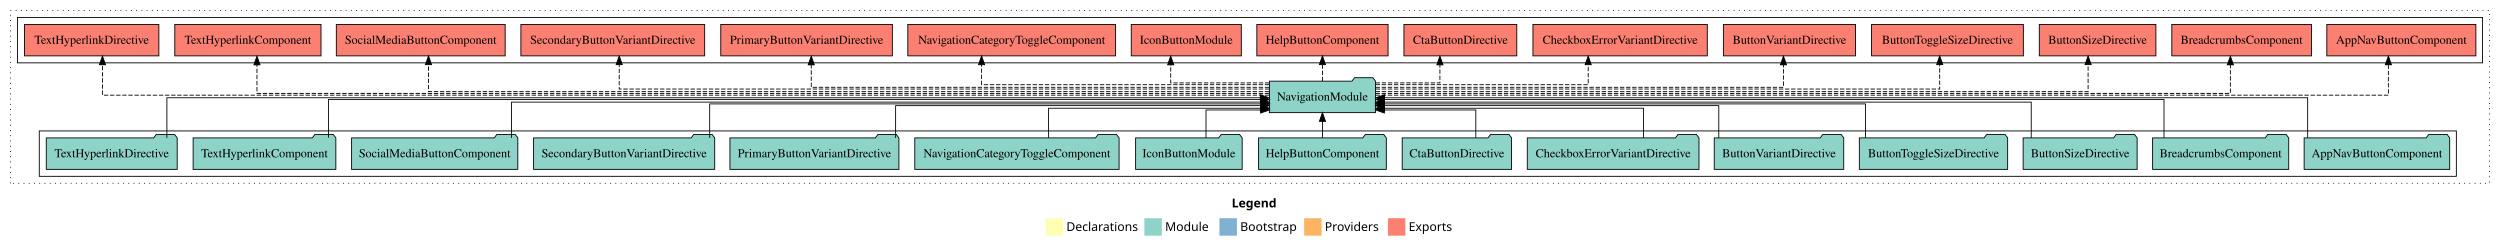
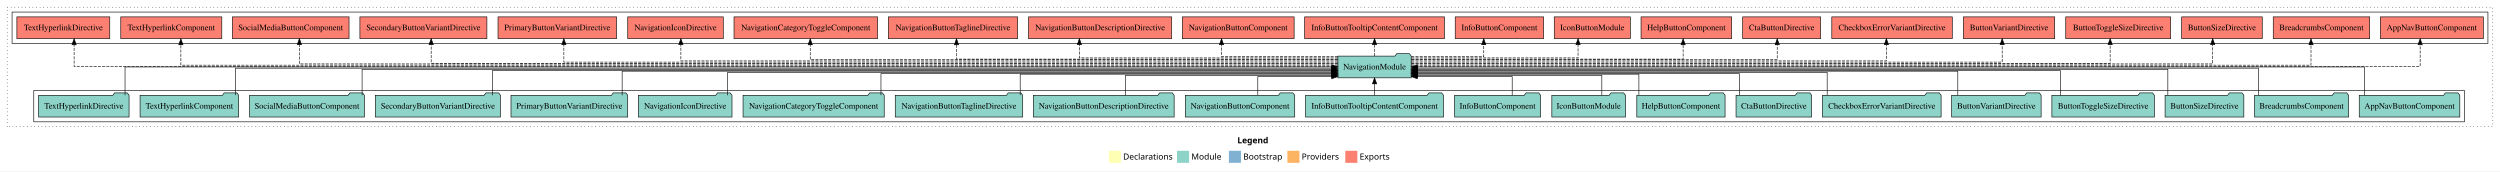
- <svg xmlns="http://www.w3.org/2000/svg" width="2864pt" height="284pt" viewBox="0.00 0.00 2864.00 284.00">
+ <svg xmlns="http://www.w3.org/2000/svg" width="4145pt" height="284pt" viewBox="0.00 0.00 4145.00 284.00">
  <g id="graph0" class="graph" transform="scale(1 1) rotate(0) translate(4 280)">
-     <polygon fill="white" stroke="transparent" points="-4,4 -4,-280 2860,-280 2860,4 -4,4" />
-     <text text-anchor="start" x="1407.01" y="-42.4" font-family="Times-12" font-weight="bold" font-size="14.00">Legend</text>
-     <polygon fill="#ffffb3" stroke="transparent" points="1194,-10 1194,-30 1214,-30 1214,-10 1194,-10" />
-     <text text-anchor="start" x="1217.63" y="-15.4" font-family="Times-12" font-size="14.00">  Declarations</text>
-     <polygon fill="#8dd3c7" stroke="transparent" points="1307,-10 1307,-30 1327,-30 1327,-10 1307,-10" />
-     <text text-anchor="start" x="1330.73" y="-15.4" font-family="Times-12" font-size="14.00">  Module</text>
-     <polygon fill="#80b1d3" stroke="transparent" points="1393,-10 1393,-30 1413,-30 1413,-10 1393,-10" />
-     <text text-anchor="start" x="1416.78" y="-15.4" font-family="Times-12" font-size="14.00">  Bootstrap</text>
-     <polygon fill="#fdb462" stroke="transparent" points="1490,-10 1490,-30 1510,-30 1510,-10 1490,-10" />
-     <text text-anchor="start" x="1513.67" y="-15.4" font-family="Times-12" font-size="14.00">  Providers</text>
-     <polygon fill="#fb8072" stroke="transparent" points="1586,-10 1586,-30 1606,-30 1606,-10 1586,-10" />
-     <text text-anchor="start" x="1609.73" y="-15.4" font-family="Times-12" font-size="14.00">  Exports</text>
+     <polygon fill="white" stroke="transparent" points="-4,4 -4,-280 4141,-280 4141,4 -4,4" />
+     <text text-anchor="start" x="2047.51" y="-42.4" font-family="Times-12" font-weight="bold" font-size="14.00">Legend</text>
+     <polygon fill="#ffffb3" stroke="transparent" points="1834.5,-10 1834.5,-30 1854.5,-30 1854.5,-10 1834.5,-10" />
+     <text text-anchor="start" x="1858.13" y="-15.4" font-family="Times-12" font-size="14.00">  Declarations</text>
+     <polygon fill="#8dd3c7" stroke="transparent" points="1947.5,-10 1947.5,-30 1967.5,-30 1967.5,-10 1947.5,-10" />
+     <text text-anchor="start" x="1971.23" y="-15.4" font-family="Times-12" font-size="14.00">  Module</text>
+     <polygon fill="#80b1d3" stroke="transparent" points="2033.5,-10 2033.5,-30 2053.5,-30 2053.5,-10 2033.5,-10" />
+     <text text-anchor="start" x="2057.28" y="-15.4" font-family="Times-12" font-size="14.00">  Bootstrap</text>
+     <polygon fill="#fdb462" stroke="transparent" points="2130.5,-10 2130.5,-30 2150.5,-30 2150.5,-10 2130.5,-10" />
+     <text text-anchor="start" x="2154.17" y="-15.4" font-family="Times-12" font-size="14.00">  Providers</text>
+     <polygon fill="#fb8072" stroke="transparent" points="2226.5,-10 2226.5,-30 2246.5,-30 2246.5,-10 2226.5,-10" />
+     <text text-anchor="start" x="2250.23" y="-15.4" font-family="Times-12" font-size="14.00">  Exports</text>
    <g id="clust1" class="cluster">
-       <polygon fill="none" stroke="black" stroke-dasharray="1,5" points="8,-70 8,-268 2848,-268 2848,-70 8,-70" />
+       <polygon fill="none" stroke="black" stroke-dasharray="1,5" points="8,-70 8,-268 4129,-268 4129,-70 8,-70" />
    </g>
    <g id="clust3" class="cluster">
-       <polygon fill="none" stroke="black" points="41,-78 41,-130 2810,-130 2810,-78 41,-78" />
+       <polygon fill="none" stroke="black" points="52,-78 52,-130 4082,-130 4082,-78 52,-78" />
    </g>
    <g id="clust4" class="cluster">
-       <polygon fill="none" stroke="black" points="16,-208 16,-260 2840,-260 2840,-208 16,-208" />
+       <polygon fill="none" stroke="black" points="16,-208 16,-260 4121,-260 4121,-208 16,-208" />
    </g>
    <g id="node1" class="node">
-       <polygon fill="#8dd3c7" stroke="black" points="2802.38,-122 2799.38,-126 2778.38,-126 2775.38,-122 2635.62,-122 2635.62,-86 2802.38,-86 2802.38,-122" />
-       <text text-anchor="middle" x="2719" y="-99.8" font-family="Times,serif" font-size="14.00">AppNavButtonComponent</text>
+       <polygon fill="#8dd3c7" stroke="black" points="4074.38,-122 4071.38,-126 4050.38,-126 4047.38,-122 3907.62,-122 3907.62,-86 4074.38,-86 4074.38,-122" />
+       <text text-anchor="middle" x="3991" y="-99.8" font-family="Times,serif" font-size="14.00">AppNavButtonComponent</text>
+     </g>
+     <g id="node22" class="node">
+       <polygon fill="#8dd3c7" stroke="black" points="2335.76,-187 2332.76,-191 2311.76,-191 2308.76,-187 2214.24,-187 2214.24,-151 2335.76,-151 2335.76,-187" />
+       <text text-anchor="middle" x="2275" y="-164.8" font-family="Times,serif" font-size="14.00">NavigationModule</text>
+     </g>
+     <g id="edge1" class="edge">
+       <path fill="none" stroke="black" d="M3916.15,-122.11C3916.15,-141.34 3916.15,-169 3916.15,-169 3916.15,-169 2345.85,-169 2345.85,-169" />
+       <polygon fill="black" stroke="black" points="2345.85,-165.5 2335.85,-169 2345.85,-172.5 2345.85,-165.5" />
+     </g>
+     <g id="node2" class="node">
+       <polygon fill="#8dd3c7" stroke="black" points="3889.97,-122 3886.97,-126 3865.97,-126 3862.97,-122 3734.03,-122 3734.03,-86 3889.97,-86 3889.97,-122" />
+       <text text-anchor="middle" x="3812" y="-99.8" font-family="Times,serif" font-size="14.00">BreadcrumbsComponent</text>
+     </g>
+     <g id="edge2" class="edge">
+       <path fill="none" stroke="black" d="M3740.46,-122.22C3740.46,-140.83 3740.46,-167 3740.46,-167 3740.46,-167 2346.1,-167 2346.1,-167" />
+       <polygon fill="black" stroke="black" points="2346.1,-163.5 2336.1,-167 2346.1,-170.5 2346.1,-163.5" />
+     </g>
+     <g id="node3" class="node">
+       <polygon fill="#8dd3c7" stroke="black" points="3716.3,-122 3713.3,-126 3692.3,-126 3689.3,-122 3585.7,-122 3585.7,-86 3716.3,-86 3716.3,-122" />
+       <text text-anchor="middle" x="3651" y="-99.8" font-family="Times,serif" font-size="14.00">ButtonSizeDirective</text>
+     </g>
+     <g id="edge3" class="edge">
+       <path fill="none" stroke="black" d="M3590.29,-122.3C3590.29,-140.27 3590.29,-165 3590.29,-165 3590.29,-165 2345.8,-165 2345.8,-165" />
+       <polygon fill="black" stroke="black" points="2345.8,-161.5 2335.8,-165 2345.8,-168.5 2345.8,-161.5" />
+     </g>
+     <g id="node4" class="node">
+       <polygon fill="#8dd3c7" stroke="black" points="3567.96,-122 3564.96,-126 3543.96,-126 3540.96,-122 3398.04,-122 3398.04,-86 3567.96,-86 3567.96,-122" />
+       <text text-anchor="middle" x="3483" y="-99.8" font-family="Times,serif" font-size="14.00">ButtonToggleSizeDirective</text>
+     </g>
+     <g id="edge4" class="edge">
+       <path fill="none" stroke="black" d="M3412.05,-122.02C3412.05,-139.37 3412.05,-163 3412.05,-163 3412.05,-163 2346.13,-163 2346.13,-163" />
+       <polygon fill="black" stroke="black" points="2346.13,-159.5 2336.13,-163 2346.13,-166.5 2346.13,-159.5" />
+     </g>
+     <g id="node5" class="node">
+       <polygon fill="#8dd3c7" stroke="black" points="3380.18,-122 3377.18,-126 3356.18,-126 3353.18,-122 3231.82,-122 3231.82,-86 3380.18,-86 3380.18,-122" />
+       <text text-anchor="middle" x="3306" y="-99.8" font-family="Times,serif" font-size="14.00">ButtonVariantDirective</text>
+     </g>
+     <g id="edge5" class="edge">
+       <path fill="none" stroke="black" d="M3242.05,-122.03C3242.05,-139.06 3242.05,-162 3242.05,-162 3242.05,-162 2345.86,-162 2345.86,-162" />
+       <polygon fill="black" stroke="black" points="2345.86,-158.5 2335.86,-162 2345.86,-165.5 2345.86,-158.5" />
+     </g>
+     <g id="node6" class="node">
+       <polygon fill="#8dd3c7" stroke="black" points="3214.36,-122 3211.36,-126 3190.36,-126 3187.36,-122 3017.64,-122 3017.64,-86 3214.36,-86 3214.36,-122" />
+       <text text-anchor="middle" x="3116" y="-99.8" font-family="Times,serif" font-size="14.00">CheckboxErrorVariantDirective</text>
+     </g>
+     <g id="edge6" class="edge">
+       <path fill="none" stroke="black" d="M3025.44,-122.03C3025.44,-138.4 3025.44,-160 3025.44,-160 3025.44,-160 2345.78,-160 2345.78,-160" />
+       <polygon fill="black" stroke="black" points="2345.78,-156.5 2335.78,-160 2345.78,-163.5 2345.78,-156.5" />
+     </g>
+     <g id="node7" class="node">
+       <polygon fill="#8dd3c7" stroke="black" points="2999.64,-122 2996.64,-126 2975.64,-126 2972.64,-122 2874.36,-122 2874.36,-86 2999.64,-86 2999.64,-122" />
+       <text text-anchor="middle" x="2937" y="-99.8" font-family="Times,serif" font-size="14.00">CtaButtonDirective</text>
+     </g>
+     <g id="edge7" class="edge">
+       <path fill="none" stroke="black" d="M2879.8,-122.28C2879.8,-137.95 2879.8,-158 2879.8,-158 2879.8,-158 2345.76,-158 2345.76,-158" />
+       <polygon fill="black" stroke="black" points="2345.76,-154.5 2335.76,-158 2345.76,-161.5 2345.76,-154.5" />
+     </g>
+     <g id="node8" class="node">
+       <polygon fill="#8dd3c7" stroke="black" points="2856.16,-122 2853.16,-126 2832.16,-126 2829.16,-122 2709.84,-122 2709.84,-86 2856.16,-86 2856.16,-122" />
+       <text text-anchor="middle" x="2783" y="-99.8" font-family="Times,serif" font-size="14.00">HelpButtonComponent</text>
+     </g>
+     <g id="edge8" class="edge">
+       <path fill="none" stroke="black" d="M2713.29,-122.24C2713.29,-137.57 2713.29,-157 2713.29,-157 2713.29,-157 2345.94,-157 2345.94,-157" />
+       <polygon fill="black" stroke="black" points="2345.94,-153.5 2335.94,-157 2345.94,-160.5 2345.94,-153.5" />
+     </g>
+     <g id="node9" class="node">
+       <polygon fill="#8dd3c7" stroke="black" points="2691.04,-122 2688.04,-126 2667.04,-126 2664.04,-122 2568.96,-122 2568.96,-86 2691.04,-86 2691.04,-122" />
+       <text text-anchor="middle" x="2630" y="-99.8" font-family="Times,serif" font-size="14.00">IconButtonModule</text>
+     </g>
+     <g id="edge9" class="edge">
+       <path fill="none" stroke="black" d="M2651.84,-122.12C2651.84,-136.78 2651.84,-155 2651.84,-155 2651.84,-155 2345.96,-155 2345.96,-155" />
+       <polygon fill="black" stroke="black" points="2345.96,-151.5 2335.96,-155 2345.96,-158.5 2345.96,-151.5" />
+     </g>
+     <g id="node10" class="node">
+       <polygon fill="#8dd3c7" stroke="black" points="2550.27,-122 2547.27,-126 2526.27,-126 2523.27,-122 2407.73,-122 2407.73,-86 2550.27,-86 2550.27,-122" />
+       <text text-anchor="middle" x="2479" y="-99.8" font-family="Times,serif" font-size="14.00">InfoButtonComponent</text>
+     </g>
+     <g id="edge10" class="edge">
+       <path fill="none" stroke="black" d="M2503.21,-122.25C2503.21,-136.18 2503.21,-153 2503.21,-153 2503.21,-153 2345.86,-153 2345.86,-153" />
+       <polygon fill="black" stroke="black" points="2345.86,-149.5 2335.86,-153 2345.86,-156.5 2345.86,-149.5" />
+     </g>
+     <g id="node11" class="node">
+       <polygon fill="#8dd3c7" stroke="black" points="2389.33,-122 2386.33,-126 2365.33,-126 2362.33,-122 2160.67,-122 2160.67,-86 2389.33,-86 2389.33,-122" />
+       <text text-anchor="middle" x="2275" y="-99.8" font-family="Times,serif" font-size="14.00">InfoButtonTooltipContentComponent</text>
+     </g>
+     <g id="edge11" class="edge">
+       <path fill="none" stroke="black" d="M2275,-122.11C2275,-122.11 2275,-140.99 2275,-140.99" />
+       <polygon fill="black" stroke="black" points="2271.5,-140.99 2275,-150.99 2278.5,-140.99 2271.5,-140.99" />
+     </g>
+     <g id="node12" class="node">
+       <polygon fill="#8dd3c7" stroke="black" points="2142.66,-122 2139.66,-126 2118.66,-126 2115.66,-122 1961.34,-122 1961.34,-86 2142.66,-86 2142.66,-122" />
+       <text text-anchor="middle" x="2052" y="-99.8" font-family="Times,serif" font-size="14.00">NavigationButtonComponent</text>
+     </g>
+     <g id="edge12" class="edge">
+       <path fill="none" stroke="black" d="M2081.44,-122.25C2081.44,-136.18 2081.44,-153 2081.44,-153 2081.44,-153 2204.02,-153 2204.02,-153" />
+       <polygon fill="black" stroke="black" points="2204.02,-156.5 2214.02,-153 2204.02,-149.5 2204.02,-156.5" />
+     </g>
+     <g id="node13" class="node">
+       <polygon fill="#8dd3c7" stroke="black" points="1942.72,-122 1939.72,-126 1918.72,-126 1915.72,-122 1709.28,-122 1709.28,-86 1942.72,-86 1942.72,-122" />
+       <text text-anchor="middle" x="1826" y="-99.8" font-family="Times,serif" font-size="14.00">NavigationButtonDescriptionDirective</text>
+     </g>
+     <g id="edge13" class="edge">
+       <path fill="none" stroke="black" d="M1862.12,-122.12C1862.12,-136.78 1862.12,-155 1862.12,-155 1862.12,-155 2204.08,-155 2204.08,-155" />
+       <polygon fill="black" stroke="black" points="2204.08,-158.5 2214.08,-155 2204.08,-151.5 2204.08,-158.5" />
+     </g>
+     <g id="node14" class="node">
+       <polygon fill="#8dd3c7" stroke="black" points="1691.67,-122 1688.67,-126 1667.67,-126 1664.67,-122 1480.33,-122 1480.33,-86 1691.67,-86 1691.67,-122" />
+       <text text-anchor="middle" x="1586" y="-99.8" font-family="Times,serif" font-size="14.00">NavigationButtonTaglineDirective</text>
+     </g>
+     <g id="edge14" class="edge">
+       <path fill="none" stroke="black" d="M1687.46,-122.24C1687.46,-137.57 1687.46,-157 1687.46,-157 1687.46,-157 2204.06,-157 2204.06,-157" />
+       <polygon fill="black" stroke="black" points="2204.06,-160.5 2214.06,-157 2204.06,-153.5 2204.06,-160.5" />
+     </g>
+     <g id="node15" class="node">
+       <polygon fill="#8dd3c7" stroke="black" points="1462.02,-122 1459.02,-126 1438.02,-126 1435.02,-122 1227.98,-122 1227.98,-86 1462.02,-86 1462.02,-122" />
+       <text text-anchor="middle" x="1345" y="-99.8" font-family="Times,serif" font-size="14.00">NavigationCategoryToggleComponent</text>
+     </g>
+     <g id="edge15" class="edge">
+       <path fill="none" stroke="black" d="M1456.63,-122.28C1456.63,-137.95 1456.63,-158 1456.63,-158 1456.63,-158 2204.16,-158 2204.16,-158" />
+       <polygon fill="black" stroke="black" points="2204.16,-161.5 2214.16,-158 2204.16,-154.5 2204.16,-161.5" />
    </g>
    <g id="node16" class="node">
-       <polygon fill="#8dd3c7" stroke="black" points="1571.76,-187 1568.76,-191 1547.76,-191 1544.76,-187 1450.24,-187 1450.24,-151 1571.76,-151 1571.76,-187" />
-       <text text-anchor="middle" x="1511" y="-164.8" font-family="Times,serif" font-size="14.00">NavigationModule</text>
-     </g>
-     <g id="edge1" class="edge">
-       <path fill="none" stroke="black" d="M2639.65,-122.17C2639.65,-141.09 2639.65,-168 2639.65,-168 2639.65,-168 1582.08,-168 1582.08,-168" />
-       <polygon fill="black" stroke="black" points="1582.08,-164.5 1572.08,-168 1582.08,-171.5 1582.08,-164.5" />
-     </g>
-     <g id="node2" class="node">
-       <polygon fill="#8dd3c7" stroke="black" points="2617.97,-122 2614.97,-126 2593.97,-126 2590.97,-122 2462.03,-122 2462.03,-86 2617.97,-86 2617.97,-122" />
-       <text text-anchor="middle" x="2540" y="-99.8" font-family="Times,serif" font-size="14.00">BreadcrumbsComponent</text>
-     </g>
-     <g id="edge2" class="edge">
-       <path fill="none" stroke="black" d="M2475.08,-122.27C2475.08,-140.56 2475.08,-166 2475.08,-166 2475.08,-166 1582.04,-166 1582.04,-166" />
-       <polygon fill="black" stroke="black" points="1582.04,-162.5 1572.04,-166 1582.04,-169.5 1582.04,-162.5" />
-     </g>
-     <g id="node3" class="node">
-       <polygon fill="#8dd3c7" stroke="black" points="2444.3,-122 2441.3,-126 2420.3,-126 2417.3,-122 2313.7,-122 2313.7,-86 2444.3,-86 2444.3,-122" />
-       <text text-anchor="middle" x="2379" y="-99.8" font-family="Times,serif" font-size="14.00">ButtonSizeDirective</text>
-     </g>
-     <g id="edge3" class="edge">
-       <path fill="none" stroke="black" d="M2322.97,-122.02C2322.97,-139.37 2322.97,-163 2322.97,-163 2322.97,-163 1582.03,-163 1582.03,-163" />
-       <polygon fill="black" stroke="black" points="1582.03,-159.5 1572.03,-163 1582.03,-166.5 1582.03,-159.5" />
-     </g>
-     <g id="node4" class="node">
-       <polygon fill="#8dd3c7" stroke="black" points="2295.96,-122 2292.96,-126 2271.96,-126 2268.96,-122 2126.04,-122 2126.04,-86 2295.96,-86 2295.96,-122" />
-       <text text-anchor="middle" x="2211" y="-99.8" font-family="Times,serif" font-size="14.00">ButtonToggleSizeDirective</text>
-     </g>
-     <g id="edge4" class="edge">
-       <path fill="none" stroke="black" d="M2133.14,-122.04C2133.14,-138.73 2133.14,-161 2133.14,-161 2133.14,-161 1581.79,-161 1581.79,-161" />
-       <polygon fill="black" stroke="black" points="1581.79,-157.5 1571.79,-161 1581.79,-164.5 1581.79,-157.5" />
-     </g>
-     <g id="node5" class="node">
-       <polygon fill="#8dd3c7" stroke="black" points="2108.18,-122 2105.18,-126 2084.18,-126 2081.18,-122 1959.82,-122 1959.82,-86 2108.18,-86 2108.18,-122" />
-       <text text-anchor="middle" x="2034" y="-99.8" font-family="Times,serif" font-size="14.00">ButtonVariantDirective</text>
-     </g>
-     <g id="edge5" class="edge">
-       <path fill="none" stroke="black" d="M1965.04,-122.01C1965.04,-138.05 1965.04,-159 1965.04,-159 1965.04,-159 1581.76,-159 1581.76,-159" />
-       <polygon fill="black" stroke="black" points="1581.76,-155.5 1571.76,-159 1581.76,-162.5 1581.76,-155.5" />
-     </g>
-     <g id="node6" class="node">
-       <polygon fill="#8dd3c7" stroke="black" points="1942.36,-122 1939.36,-126 1918.36,-126 1915.36,-122 1745.64,-122 1745.64,-86 1942.36,-86 1942.36,-122" />
-       <text text-anchor="middle" x="1844" y="-99.8" font-family="Times,serif" font-size="14.00">CheckboxErrorVariantDirective</text>
-     </g>
-     <g id="edge6" class="edge">
-       <path fill="none" stroke="black" d="M1878.81,-122.19C1878.81,-137.18 1878.81,-156 1878.81,-156 1878.81,-156 1582.15,-156 1582.15,-156" />
-       <polygon fill="black" stroke="black" points="1582.15,-152.5 1572.15,-156 1582.15,-159.5 1582.15,-152.5" />
-     </g>
-     <g id="node7" class="node">
-       <polygon fill="#8dd3c7" stroke="black" points="1727.64,-122 1724.64,-126 1703.64,-126 1700.64,-122 1602.36,-122 1602.36,-86 1727.64,-86 1727.64,-122" />
-       <text text-anchor="middle" x="1665" y="-99.8" font-family="Times,serif" font-size="14.00">CtaButtonDirective</text>
-     </g>
-     <g id="edge7" class="edge">
-       <path fill="none" stroke="black" d="M1686.69,-122.05C1686.69,-136.37 1686.69,-154 1686.69,-154 1686.69,-154 1581.95,-154 1581.95,-154" />
-       <polygon fill="black" stroke="black" points="1581.95,-150.5 1571.95,-154 1581.95,-157.5 1581.95,-150.5" />
-     </g>
-     <g id="node8" class="node">
-       <polygon fill="#8dd3c7" stroke="black" points="1584.16,-122 1581.16,-126 1560.16,-126 1557.16,-122 1437.84,-122 1437.84,-86 1584.16,-86 1584.16,-122" />
-       <text text-anchor="middle" x="1511" y="-99.8" font-family="Times,serif" font-size="14.00">HelpButtonComponent</text>
-     </g>
-     <g id="edge8" class="edge">
-       <path fill="none" stroke="black" d="M1511,-122.11C1511,-122.11 1511,-140.99 1511,-140.99" />
-       <polygon fill="black" stroke="black" points="1507.5,-140.99 1511,-150.99 1514.5,-140.99 1507.5,-140.99" />
-     </g>
-     <g id="node9" class="node">
-       <polygon fill="#8dd3c7" stroke="black" points="1419.04,-122 1416.04,-126 1395.04,-126 1392.04,-122 1296.96,-122 1296.96,-86 1419.04,-86 1419.04,-122" />
-       <text text-anchor="middle" x="1358" y="-99.8" font-family="Times,serif" font-size="14.00">IconButtonModule</text>
-     </g>
-     <g id="edge9" class="edge">
-       <path fill="none" stroke="black" d="M1377.59,-122.05C1377.59,-136.37 1377.59,-154 1377.59,-154 1377.59,-154 1440.15,-154 1440.15,-154" />
-       <polygon fill="black" stroke="black" points="1440.15,-157.5 1450.15,-154 1440.15,-150.5 1440.15,-157.5" />
-     </g>
-     <g id="node10" class="node">
-       <polygon fill="#8dd3c7" stroke="black" points="1278.02,-122 1275.02,-126 1254.02,-126 1251.02,-122 1043.98,-122 1043.98,-86 1278.02,-86 1278.02,-122" />
-       <text text-anchor="middle" x="1161" y="-99.8" font-family="Times,serif" font-size="14.00">NavigationCategoryToggleComponent</text>
-     </g>
-     <g id="edge10" class="edge">
-       <path fill="none" stroke="black" d="M1197.25,-122.19C1197.25,-137.18 1197.25,-156 1197.25,-156 1197.25,-156 1440.13,-156 1440.13,-156" />
-       <polygon fill="black" stroke="black" points="1440.13,-159.5 1450.13,-156 1440.13,-152.5 1440.13,-159.5" />
-     </g>
-     <g id="node11" class="node">
-       <polygon fill="#8dd3c7" stroke="black" points="1025.78,-122 1022.78,-126 1001.78,-126 998.78,-122 832.22,-122 832.22,-86 1025.78,-86 1025.78,-122" />
-       <text text-anchor="middle" x="929" y="-99.8" font-family="Times,serif" font-size="14.00">PrimaryButtonVariantDirective</text>
-     </g>
-     <g id="edge11" class="edge">
-       <path fill="none" stroke="black" d="M1022.01,-122.01C1022.01,-138.05 1022.01,-159 1022.01,-159 1022.01,-159 1440.06,-159 1440.06,-159" />
-       <polygon fill="black" stroke="black" points="1440.06,-162.5 1450.06,-159 1440.06,-155.5 1440.06,-162.5" />
-     </g>
-     <g id="node12" class="node">
-       <polygon fill="#8dd3c7" stroke="black" points="814.77,-122 811.77,-126 790.77,-126 787.77,-122 607.23,-122 607.23,-86 814.77,-86 814.77,-122" />
-       <text text-anchor="middle" x="711" y="-99.8" font-family="Times,serif" font-size="14.00">SecondaryButtonVariantDirective</text>
-     </g>
-     <g id="edge12" class="edge">
-       <path fill="none" stroke="black" d="M809.01,-122.04C809.01,-138.73 809.01,-161 809.01,-161 809.01,-161 1440.24,-161 1440.24,-161" />
-       <polygon fill="black" stroke="black" points="1440.24,-164.5 1450.24,-161 1440.24,-157.5 1440.24,-164.5" />
-     </g>
-     <g id="node13" class="node">
-       <polygon fill="#8dd3c7" stroke="black" points="589.21,-122 586.21,-126 565.21,-126 562.21,-122 398.79,-122 398.79,-86 589.21,-86 589.21,-122" />
-       <text text-anchor="middle" x="494" y="-99.8" font-family="Times,serif" font-size="14.00">SocialMediaButtonComponent</text>
-     </g>
-     <g id="edge13" class="edge">
-       <path fill="none" stroke="black" d="M581.98,-122.02C581.98,-139.37 581.98,-163 581.98,-163 581.98,-163 1440.04,-163 1440.04,-163" />
-       <polygon fill="black" stroke="black" points="1440.04,-166.5 1450.04,-163 1440.04,-159.5 1440.04,-166.5" />
-     </g>
-     <g id="node14" class="node">
-       <polygon fill="#8dd3c7" stroke="black" points="380.75,-122 377.75,-126 356.75,-126 353.75,-122 217.25,-122 217.25,-86 380.75,-86 380.75,-122" />
-       <text text-anchor="middle" x="299" y="-99.8" font-family="Times,serif" font-size="14.00">TextHyperlinkComponent</text>
-     </g>
-     <g id="edge14" class="edge">
-       <path fill="none" stroke="black" d="M372.25,-122.27C372.25,-140.56 372.25,-166 372.25,-166 372.25,-166 1440.18,-166 1440.18,-166" />
-       <polygon fill="black" stroke="black" points="1440.18,-169.5 1450.18,-166 1440.18,-162.5 1440.18,-169.5" />
-     </g>
-     <g id="node15" class="node">
-       <polygon fill="#8dd3c7" stroke="black" points="199,-122 196,-126 175,-126 172,-122 49,-122 49,-86 199,-86 199,-122" />
-       <text text-anchor="middle" x="124" y="-99.8" font-family="Times,serif" font-size="14.00">TextHyperlinkDirective</text>
-     </g>
-     <g id="edge15" class="edge">
-       <path fill="none" stroke="black" d="M187.19,-122.17C187.19,-141.09 187.19,-168 187.19,-168 187.19,-168 1439.8,-168 1439.8,-168" />
-       <polygon fill="black" stroke="black" points="1439.8,-171.5 1449.8,-168 1439.8,-164.5 1439.8,-171.5" />
+       <polygon fill="#8dd3c7" stroke="black" points="1209.67,-122 1206.67,-126 1185.67,-126 1182.67,-122 1054.33,-122 1054.33,-86 1209.67,-86 1209.67,-122" />
+       <text text-anchor="middle" x="1132" y="-99.8" font-family="Times,serif" font-size="14.00">NavigationIconDirective</text>
+     </g>
+     <g id="edge16" class="edge">
+       <path fill="none" stroke="black" d="M1202.46,-122.03C1202.46,-138.4 1202.46,-160 1202.46,-160 1202.46,-160 2203.87,-160 2203.87,-160" />
+       <polygon fill="black" stroke="black" points="2203.87,-163.5 2213.87,-160 2203.87,-156.5 2203.87,-163.5" />
    </g>
    <g id="node17" class="node">
-       <polygon fill="#fb8072" stroke="black" points="2832.38,-252 2661.62,-252 2661.62,-216 2832.38,-216 2832.38,-252" />
-       <text text-anchor="middle" x="2747" y="-229.8" font-family="Times,serif" font-size="14.00">AppNavButtonComponent </text>
-     </g>
-     <g id="edge16" class="edge">
-       <path fill="none" stroke="black" stroke-dasharray="5,2" d="M1571.97,-171C1818.99,-171 2732.12,-171 2732.12,-171 2732.12,-171 2732.12,-205.78 2732.12,-205.78" />
-       <polygon fill="black" stroke="black" points="2728.63,-205.78 2732.12,-215.78 2735.63,-205.78 2728.63,-205.78" />
+       <polygon fill="#8dd3c7" stroke="black" points="1036.78,-122 1033.78,-126 1012.78,-126 1009.78,-122 843.22,-122 843.22,-86 1036.78,-86 1036.78,-122" />
+       <text text-anchor="middle" x="940" y="-99.8" font-family="Times,serif" font-size="14.00">PrimaryButtonVariantDirective</text>
+     </g>
+     <g id="edge17" class="edge">
+       <path fill="none" stroke="black" d="M1027.51,-122.03C1027.51,-139.06 1027.51,-162 1027.51,-162 1027.51,-162 2203.99,-162 2203.99,-162" />
+       <polygon fill="black" stroke="black" points="2203.99,-165.5 2213.99,-162 2203.99,-158.5 2203.99,-165.5" />
    </g>
    <g id="node18" class="node">
-       <polygon fill="#fb8072" stroke="black" points="2643.97,-252 2484.03,-252 2484.03,-216 2643.97,-216 2643.97,-252" />
-       <text text-anchor="middle" x="2564" y="-229.8" font-family="Times,serif" font-size="14.00">BreadcrumbsComponent </text>
-     </g>
-     <g id="edge17" class="edge">
-       <path fill="none" stroke="black" stroke-dasharray="5,2" d="M1571.8,-173C1794.27,-173 2551.12,-173 2551.12,-173 2551.12,-173 2551.12,-205.7 2551.12,-205.7" />
-       <polygon fill="black" stroke="black" points="2547.63,-205.7 2551.12,-215.7 2554.63,-205.7 2547.63,-205.7" />
+       <polygon fill="#8dd3c7" stroke="black" points="825.77,-122 822.77,-126 801.77,-126 798.77,-122 618.23,-122 618.23,-86 825.77,-86 825.77,-122" />
+       <text text-anchor="middle" x="722" y="-99.8" font-family="Times,serif" font-size="14.00">SecondaryButtonVariantDirective</text>
+     </g>
+     <g id="edge18" class="edge">
+       <path fill="none" stroke="black" d="M812.5,-122.02C812.5,-139.37 812.5,-163 812.5,-163 812.5,-163 2204.02,-163 2204.02,-163" />
+       <polygon fill="black" stroke="black" points="2204.02,-166.5 2214.02,-163 2204.02,-159.5 2204.02,-166.5" />
    </g>
    <g id="node19" class="node">
-       <polygon fill="#fb8072" stroke="black" points="2465.8,-252 2332.2,-252 2332.2,-216 2465.8,-216 2465.8,-252" />
-       <text text-anchor="middle" x="2399" y="-229.8" font-family="Times,serif" font-size="14.00">ButtonSizeDirective </text>
-     </g>
-     <g id="edge18" class="edge">
-       <path fill="none" stroke="black" stroke-dasharray="5,2" d="M1571.98,-175C1770.89,-175 2388.12,-175 2388.12,-175 2388.12,-175 2388.12,-205.98 2388.12,-205.98" />
-       <polygon fill="black" stroke="black" points="2384.63,-205.98 2388.12,-215.98 2391.63,-205.98 2384.63,-205.98" />
+       <polygon fill="#8dd3c7" stroke="black" points="600.21,-122 597.21,-126 576.21,-126 573.21,-122 409.79,-122 409.79,-86 600.21,-86 600.21,-122" />
+       <text text-anchor="middle" x="505" y="-99.8" font-family="Times,serif" font-size="14.00">SocialMediaButtonComponent</text>
+     </g>
+     <g id="edge19" class="edge">
+       <path fill="none" stroke="black" d="M596.36,-122.3C596.36,-140.27 596.36,-165 596.36,-165 596.36,-165 2203.77,-165 2203.77,-165" />
+       <polygon fill="black" stroke="black" points="2203.77,-168.5 2213.77,-165 2203.77,-161.5 2203.77,-168.5" />
    </g>
    <g id="node20" class="node">
-       <polygon fill="#fb8072" stroke="black" points="2313.96,-252 2140.04,-252 2140.04,-216 2313.96,-216 2313.96,-252" />
-       <text text-anchor="middle" x="2227" y="-229.8" font-family="Times,serif" font-size="14.00">ButtonToggleSizeDirective </text>
-     </g>
-     <g id="edge19" class="edge">
-       <path fill="none" stroke="black" stroke-dasharray="5,2" d="M1571.9,-178C1743.42,-178 2218.12,-178 2218.12,-178 2218.12,-178 2218.12,-205.97 2218.12,-205.97" />
-       <polygon fill="black" stroke="black" points="2214.63,-205.97 2218.12,-215.97 2221.63,-205.97 2214.63,-205.97" />
+       <polygon fill="#8dd3c7" stroke="black" points="391.75,-122 388.75,-126 367.75,-126 364.75,-122 228.25,-122 228.25,-86 391.75,-86 391.75,-122" />
+       <text text-anchor="middle" x="310" y="-99.8" font-family="Times,serif" font-size="14.00">TextHyperlinkComponent</text>
+     </g>
+     <g id="edge20" class="edge">
+       <path fill="none" stroke="black" d="M386.51,-122.22C386.51,-140.83 386.51,-167 386.51,-167 386.51,-167 2204.04,-167 2204.04,-167" />
+       <polygon fill="black" stroke="black" points="2204.04,-170.5 2214.04,-167 2204.04,-163.5 2204.04,-170.5" />
    </g>
    <g id="node21" class="node">
-       <polygon fill="#fb8072" stroke="black" points="2121.68,-252 1970.32,-252 1970.32,-216 2121.68,-216 2121.68,-252" />
-       <text text-anchor="middle" x="2046" y="-229.8" font-family="Times,serif" font-size="14.00">ButtonVariantDirective </text>
-     </g>
-     <g id="edge20" class="edge">
-       <path fill="none" stroke="black" stroke-dasharray="5,2" d="M1571.84,-180C1710.71,-180 2039.12,-180 2039.12,-180 2039.12,-180 2039.12,-205.72 2039.12,-205.72" />
-       <polygon fill="black" stroke="black" points="2035.63,-205.72 2039.12,-215.72 2042.63,-205.72 2035.63,-205.72" />
-     </g>
-     <g id="node22" class="node">
-       <polygon fill="#fb8072" stroke="black" points="1951.86,-252 1752.14,-252 1752.14,-216 1951.86,-216 1951.86,-252" />
-       <text text-anchor="middle" x="1852" y="-229.8" font-family="Times,serif" font-size="14.00">CheckboxErrorVariantDirective </text>
+       <polygon fill="#8dd3c7" stroke="black" points="210,-122 207,-126 186,-126 183,-122 60,-122 60,-86 210,-86 210,-122" />
+       <text text-anchor="middle" x="135" y="-99.8" font-family="Times,serif" font-size="14.00">TextHyperlinkDirective</text>
    </g>
    <g id="edge21" class="edge">
-       <path fill="none" stroke="black" stroke-dasharray="5,2" d="M1571.88,-183C1660.72,-183 1815.44,-183 1815.44,-183 1815.44,-183 1815.44,-205.88 1815.44,-205.88" />
-       <polygon fill="black" stroke="black" points="1811.94,-205.88 1815.44,-215.88 1818.94,-205.88 1811.94,-205.88" />
+       <path fill="none" stroke="black" d="M203.31,-122.11C203.31,-141.34 203.31,-169 203.31,-169 203.31,-169 2204.12,-169 2204.12,-169" />
+       <polygon fill="black" stroke="black" points="2204.12,-172.5 2214.12,-169 2204.12,-165.5 2204.12,-172.5" />
    </g>
    <g id="node23" class="node">
-       <polygon fill="#fb8072" stroke="black" points="1733.64,-252 1604.36,-252 1604.36,-216 1733.64,-216 1733.64,-252" />
-       <text text-anchor="middle" x="1669" y="-229.8" font-family="Times,serif" font-size="14.00">CtaButtonDirective </text>
+       <polygon fill="#fb8072" stroke="black" points="4113.38,-252 3942.62,-252 3942.62,-216 4113.38,-216 4113.38,-252" />
+       <text text-anchor="middle" x="4028" y="-229.8" font-family="Times,serif" font-size="14.00">AppNavButtonComponent </text>
    </g>
    <g id="edge22" class="edge">
-       <path fill="none" stroke="black" stroke-dasharray="5,2" d="M1571.98,-185C1607.58,-185 1645.56,-185 1645.56,-185 1645.56,-185 1645.56,-205.75 1645.56,-205.75" />
-       <polygon fill="black" stroke="black" points="1642.06,-205.75 1645.56,-215.75 1649.06,-205.75 1642.06,-205.75" />
+       <path fill="none" stroke="black" stroke-dasharray="5,2" d="M2335.94,-170C2643.27,-170 4008.62,-170 4008.62,-170 4008.62,-170 4008.62,-205.83 4008.62,-205.83" />
+       <polygon fill="black" stroke="black" points="4005.13,-205.83 4008.62,-215.83 4012.13,-205.83 4005.13,-205.83" />
    </g>
    <g id="node24" class="node">
-       <polygon fill="#fb8072" stroke="black" points="1586.16,-252 1435.84,-252 1435.84,-216 1586.16,-216 1586.16,-252" />
-       <text text-anchor="middle" x="1511" y="-229.8" font-family="Times,serif" font-size="14.00">HelpButtonComponent </text>
+       <polygon fill="#fb8072" stroke="black" points="3924.97,-252 3765.03,-252 3765.03,-216 3924.97,-216 3924.97,-252" />
+       <text text-anchor="middle" x="3845" y="-229.8" font-family="Times,serif" font-size="14.00">BreadcrumbsComponent </text>
    </g>
    <g id="edge23" class="edge">
-       <path fill="none" stroke="black" stroke-dasharray="5,2" d="M1511,-187.11C1511,-187.11 1511,-205.99 1511,-205.99" />
-       <polygon fill="black" stroke="black" points="1507.5,-205.99 1511,-215.99 1514.5,-205.99 1507.5,-205.99" />
+       <path fill="none" stroke="black" stroke-dasharray="5,2" d="M2335.86,-172C2622.92,-172 3827.62,-172 3827.62,-172 3827.62,-172 3827.62,-205.73 3827.62,-205.73" />
+       <polygon fill="black" stroke="black" points="3824.13,-205.73 3827.62,-215.73 3831.13,-205.73 3824.13,-205.73" />
    </g>
    <g id="node25" class="node">
-       <polygon fill="#fb8072" stroke="black" points="1418.04,-252 1291.96,-252 1291.96,-216 1418.04,-216 1418.04,-252" />
-       <text text-anchor="middle" x="1355" y="-229.8" font-family="Times,serif" font-size="14.00">IconButtonModule </text>
+       <polygon fill="#fb8072" stroke="black" points="3746.8,-252 3613.2,-252 3613.2,-216 3746.8,-216 3746.8,-252" />
+       <text text-anchor="middle" x="3680" y="-229.8" font-family="Times,serif" font-size="14.00">ButtonSizeDirective </text>
    </g>
    <g id="edge24" class="edge">
-       <path fill="none" stroke="black" stroke-dasharray="5,2" d="M1450.2,-185C1400.07,-185 1337.16,-185 1337.16,-185 1337.16,-185 1337.16,-205.75 1337.16,-205.75" />
-       <polygon fill="black" stroke="black" points="1333.66,-205.75 1337.16,-215.75 1340.66,-205.75 1333.66,-205.75" />
+       <path fill="none" stroke="black" stroke-dasharray="5,2" d="M2336.05,-174C2604.25,-174 3664.62,-174 3664.62,-174 3664.62,-174 3664.62,-206 3664.62,-206" />
+       <polygon fill="black" stroke="black" points="3661.13,-206 3664.62,-216 3668.13,-206 3661.13,-206" />
    </g>
    <g id="node26" class="node">
-       <polygon fill="#fb8072" stroke="black" points="1274.01,-252 1035.99,-252 1035.99,-216 1274.01,-216 1274.01,-252" />
-       <text text-anchor="middle" x="1155" y="-229.8" font-family="Times,serif" font-size="14.00">NavigationCategoryToggleComponent </text>
+       <polygon fill="#fb8072" stroke="black" points="3594.96,-252 3421.04,-252 3421.04,-216 3594.96,-216 3594.96,-252" />
+       <text text-anchor="middle" x="3508" y="-229.8" font-family="Times,serif" font-size="14.00">ButtonToggleSizeDirective </text>
    </g>
    <g id="edge25" class="edge">
-       <path fill="none" stroke="black" stroke-dasharray="5,2" d="M1449.98,-183C1340.16,-183 1120.5,-183 1120.5,-183 1120.5,-183 1120.5,-205.88 1120.5,-205.88" />
-       <polygon fill="black" stroke="black" points="1117,-205.88 1120.5,-215.88 1124,-205.88 1117,-205.88" />
+       <path fill="none" stroke="black" stroke-dasharray="5,2" d="M2335.9,-175C2582.61,-175 3494.62,-175 3494.62,-175 3494.62,-175 3494.62,-205.98 3494.62,-205.98" />
+       <polygon fill="black" stroke="black" points="3491.13,-205.98 3494.62,-215.98 3498.13,-205.98 3491.13,-205.98" />
    </g>
    <g id="node27" class="node">
+       <polygon fill="#fb8072" stroke="black" points="3402.68,-252 3251.32,-252 3251.32,-216 3402.68,-216 3402.68,-252" />
+       <text text-anchor="middle" x="3327" y="-229.8" font-family="Times,serif" font-size="14.00">ButtonVariantDirective </text>
+     </g>
+     <g id="edge26" class="edge">
+       <path fill="none" stroke="black" stroke-dasharray="5,2" d="M2335.83,-177C2558.41,-177 3315.62,-177 3315.62,-177 3315.62,-177 3315.62,-205.96 3315.62,-205.96" />
+       <polygon fill="black" stroke="black" points="3312.13,-205.96 3315.62,-215.96 3319.13,-205.96 3312.13,-205.96" />
+     </g>
+     <g id="node28" class="node">
+       <polygon fill="#fb8072" stroke="black" points="3232.86,-252 3033.14,-252 3033.14,-216 3232.86,-216 3232.86,-252" />
+       <text text-anchor="middle" x="3133" y="-229.8" font-family="Times,serif" font-size="14.00">CheckboxErrorVariantDirective </text>
+     </g>
+     <g id="edge27" class="edge">
+       <path fill="none" stroke="black" stroke-dasharray="5,2" d="M2336.03,-179C2530.61,-179 3123.62,-179 3123.62,-179 3123.62,-179 3123.62,-205.99 3123.62,-205.99" />
+       <polygon fill="black" stroke="black" points="3120.13,-205.99 3123.62,-215.99 3127.13,-205.99 3120.13,-205.99" />
+     </g>
+     <g id="node29" class="node">
+       <polygon fill="#fb8072" stroke="black" points="3014.64,-252 2885.36,-252 2885.36,-216 3014.64,-216 3014.64,-252" />
+       <text text-anchor="middle" x="2950" y="-229.8" font-family="Times,serif" font-size="14.00">CtaButtonDirective </text>
+     </g>
+     <g id="edge28" class="edge">
+       <path fill="none" stroke="black" stroke-dasharray="5,2" d="M2336.02,-181C2500.83,-181 2942.62,-181 2942.62,-181 2942.62,-181 2942.62,-205.76 2942.62,-205.76" />
+       <polygon fill="black" stroke="black" points="2939.13,-205.76 2942.62,-215.76 2946.13,-205.76 2939.13,-205.76" />
+     </g>
+     <g id="node30" class="node">
+       <polygon fill="#fb8072" stroke="black" points="2867.16,-252 2716.84,-252 2716.84,-216 2867.16,-216 2867.16,-252" />
+       <text text-anchor="middle" x="2792" y="-229.8" font-family="Times,serif" font-size="14.00">HelpButtonComponent </text>
+     </g>
+     <g id="edge29" class="edge">
+       <path fill="none" stroke="black" stroke-dasharray="5,2" d="M2335.95,-182C2471.62,-182 2786.62,-182 2786.62,-182 2786.62,-182 2786.62,-205.81 2786.62,-205.81" />
+       <polygon fill="black" stroke="black" points="2783.13,-205.81 2786.62,-215.81 2790.13,-205.81 2783.13,-205.81" />
+     </g>
+     <g id="node31" class="node">
+       <polygon fill="#fb8072" stroke="black" points="2699.04,-252 2572.96,-252 2572.96,-216 2699.04,-216 2699.04,-252" />
+       <text text-anchor="middle" x="2636" y="-229.8" font-family="Times,serif" font-size="14.00">IconButtonModule </text>
+     </g>
+     <g id="edge30" class="edge">
+       <path fill="none" stroke="black" stroke-dasharray="5,2" d="M2336.1,-184C2433.33,-184 2612.41,-184 2612.41,-184 2612.41,-184 2612.41,-205.95 2612.41,-205.95" />
+       <polygon fill="black" stroke="black" points="2608.91,-205.95 2612.41,-215.95 2615.91,-205.95 2608.91,-205.95" />
+     </g>
+     <g id="node32" class="node">
+       <polygon fill="#fb8072" stroke="black" points="2555.27,-252 2408.73,-252 2408.73,-216 2555.27,-216 2555.27,-252" />
+       <text text-anchor="middle" x="2482" y="-229.8" font-family="Times,serif" font-size="14.00">InfoButtonComponent </text>
+     </g>
+     <g id="edge31" class="edge">
+       <path fill="none" stroke="black" stroke-dasharray="5,2" d="M2335.79,-186C2388.38,-186 2456.04,-186 2456.04,-186 2456.04,-186 2456.04,-205.85 2456.04,-205.85" />
+       <polygon fill="black" stroke="black" points="2452.54,-205.85 2456.04,-215.85 2459.54,-205.85 2452.54,-205.85" />
+     </g>
+     <g id="node33" class="node">
+       <polygon fill="#fb8072" stroke="black" points="2390.83,-252 2159.17,-252 2159.17,-216 2390.83,-216 2390.83,-252" />
+       <text text-anchor="middle" x="2275" y="-229.8" font-family="Times,serif" font-size="14.00">InfoButtonTooltipContentComponent </text>
+     </g>
+     <g id="edge32" class="edge">
+       <path fill="none" stroke="black" stroke-dasharray="5,2" d="M2275,-187.11C2275,-187.11 2275,-205.99 2275,-205.99" />
+       <polygon fill="black" stroke="black" points="2271.5,-205.99 2275,-215.99 2278.5,-205.99 2271.5,-205.99" />
+     </g>
+     <g id="node34" class="node">
+       <polygon fill="#fb8072" stroke="black" points="2141.66,-252 1956.34,-252 1956.34,-216 2141.66,-216 2141.66,-252" />
+       <text text-anchor="middle" x="2049" y="-229.8" font-family="Times,serif" font-size="14.00">NavigationButtonComponent </text>
+     </g>
+     <g id="edge33" class="edge">
+       <path fill="none" stroke="black" stroke-dasharray="5,2" d="M2214.23,-186C2139.18,-186 2021.31,-186 2021.31,-186 2021.31,-186 2021.31,-205.85 2021.31,-205.85" />
+       <polygon fill="black" stroke="black" points="2017.81,-205.85 2021.31,-215.85 2024.81,-205.85 2017.81,-205.85" />
+     </g>
+     <g id="node35" class="node">
+       <polygon fill="#fb8072" stroke="black" points="1938.72,-252 1701.28,-252 1701.28,-216 1938.72,-216 1938.72,-252" />
+       <text text-anchor="middle" x="1820" y="-229.8" font-family="Times,serif" font-size="14.00">NavigationButtonDescriptionDirective </text>
+     </g>
+     <g id="edge34" class="edge">
+       <path fill="none" stroke="black" stroke-dasharray="5,2" d="M2214.01,-184C2082.83,-184 1785.63,-184 1785.63,-184 1785.63,-184 1785.63,-205.95 1785.63,-205.95" />
+       <polygon fill="black" stroke="black" points="1782.13,-205.95 1785.63,-215.95 1789.13,-205.95 1782.13,-205.95" />
+     </g>
+     <g id="node36" class="node">
+       <polygon fill="#fb8072" stroke="black" points="1683.17,-252 1468.83,-252 1468.83,-216 1683.17,-216 1683.17,-252" />
+       <text text-anchor="middle" x="1576" y="-229.8" font-family="Times,serif" font-size="14.00">NavigationButtonTaglineDirective </text>
+     </g>
+     <g id="edge35" class="edge">
+       <path fill="none" stroke="black" stroke-dasharray="5,2" d="M2214.1,-182C2044.96,-182 1581.88,-182 1581.88,-182 1581.88,-182 1581.88,-205.81 1581.88,-205.81" />
+       <polygon fill="black" stroke="black" points="1578.38,-205.81 1581.88,-215.81 1585.38,-205.81 1578.38,-205.81" />
+     </g>
+     <g id="node37" class="node">
+       <polygon fill="#fb8072" stroke="black" points="1451.01,-252 1212.99,-252 1212.99,-216 1451.01,-216 1451.01,-252" />
+       <text text-anchor="middle" x="1332" y="-229.8" font-family="Times,serif" font-size="14.00">NavigationCategoryToggleComponent </text>
+     </g>
+     <g id="edge36" class="edge">
+       <path fill="none" stroke="black" stroke-dasharray="5,2" d="M2213.97,-181C2006.23,-181 1339.38,-181 1339.38,-181 1339.38,-181 1339.38,-205.76 1339.38,-205.76" />
+       <polygon fill="black" stroke="black" points="1335.88,-205.76 1339.38,-215.76 1342.88,-205.76 1335.88,-205.76" />
+     </g>
+     <g id="node38" class="node">
+       <polygon fill="#fb8072" stroke="black" points="1195.17,-252 1036.83,-252 1036.83,-216 1195.17,-216 1195.17,-252" />
+       <text text-anchor="middle" x="1116" y="-229.8" font-family="Times,serif" font-size="14.00">NavigationIconDirective </text>
+     </g>
+     <g id="edge37" class="edge">
+       <path fill="none" stroke="black" stroke-dasharray="5,2" d="M2213.98,-179C1976.2,-179 1124.88,-179 1124.88,-179 1124.88,-179 1124.88,-205.99 1124.88,-205.99" />
+       <polygon fill="black" stroke="black" points="1121.38,-205.99 1124.88,-215.99 1128.38,-205.99 1121.38,-205.99" />
+     </g>
+     <g id="node39" class="node">
      <polygon fill="#fb8072" stroke="black" points="1018.28,-252 821.72,-252 821.72,-216 1018.28,-216 1018.28,-252" />
      <text text-anchor="middle" x="920" y="-229.8" font-family="Times,serif" font-size="14.00">PrimaryButtonVariantDirective </text>
    </g>
-     <g id="edge26" class="edge">
-       <path fill="none" stroke="black" stroke-dasharray="5,2" d="M1449.99,-180C1299.99,-180 925.38,-180 925.38,-180 925.38,-180 925.38,-205.72 925.38,-205.72" />
-       <polygon fill="black" stroke="black" points="921.88,-205.72 925.38,-215.72 928.88,-205.72 921.88,-205.72" />
-     </g>
-     <g id="node28" class="node">
+     <g id="edge38" class="edge">
+       <path fill="none" stroke="black" stroke-dasharray="5,2" d="M2214.19,-177C1951.95,-177 930.88,-177 930.88,-177 930.88,-177 930.88,-205.96 930.88,-205.96" />
+       <polygon fill="black" stroke="black" points="927.38,-205.96 930.88,-215.96 934.38,-205.96 927.38,-205.96" />
+     </g>
+     <g id="node40" class="node">
      <polygon fill="#fb8072" stroke="black" points="803.27,-252 592.73,-252 592.73,-216 803.27,-216 803.27,-252" />
      <text text-anchor="middle" x="698" y="-229.8" font-family="Times,serif" font-size="14.00">SecondaryButtonVariantDirective </text>
    </g>
-     <g id="edge27" class="edge">
-       <path fill="none" stroke="black" stroke-dasharray="5,2" d="M1450.12,-178C1262.44,-178 705.38,-178 705.38,-178 705.38,-178 705.38,-205.97 705.38,-205.97" />
-       <polygon fill="black" stroke="black" points="701.88,-205.97 705.38,-215.97 708.88,-205.97 701.88,-205.97" />
-     </g>
-     <g id="node29" class="node">
+     <g id="edge39" class="edge">
+       <path fill="none" stroke="black" stroke-dasharray="5,2" d="M2214.16,-175C1925.85,-175 710.88,-175 710.88,-175 710.88,-175 710.88,-205.98 710.88,-205.98" />
+       <polygon fill="black" stroke="black" points="707.38,-205.98 710.88,-215.98 714.38,-205.98 707.38,-205.98" />
+     </g>
+     <g id="node41" class="node">
      <polygon fill="#fb8072" stroke="black" points="574.71,-252 381.29,-252 381.29,-216 574.71,-216 574.71,-252" />
      <text text-anchor="middle" x="478" y="-229.8" font-family="Times,serif" font-size="14.00">SocialMediaButtonComponent </text>
    </g>
-     <g id="edge28" class="edge">
-       <path fill="none" stroke="black" stroke-dasharray="5,2" d="M1450,-175C1229.53,-175 486.88,-175 486.88,-175 486.88,-175 486.88,-205.98 486.88,-205.98" />
-       <polygon fill="black" stroke="black" points="483.38,-205.98 486.88,-215.98 490.38,-205.98 483.38,-205.98" />
-     </g>
-     <g id="node30" class="node">
+     <g id="edge40" class="edge">
+       <path fill="none" stroke="black" stroke-dasharray="5,2" d="M2214.15,-174C1901.73,-174 492.38,-174 492.38,-174 492.38,-174 492.38,-206 492.38,-206" />
+       <polygon fill="black" stroke="black" points="488.88,-206 492.38,-216 495.88,-206 488.88,-206" />
+     </g>
+     <g id="node42" class="node">
      <polygon fill="#fb8072" stroke="black" points="363.75,-252 196.25,-252 196.25,-216 363.75,-216 363.75,-252" />
      <text text-anchor="middle" x="280" y="-229.8" font-family="Times,serif" font-size="14.00">TextHyperlinkComponent </text>
    </g>
-     <g id="edge29" class="edge">
-       <path fill="none" stroke="black" stroke-dasharray="5,2" d="M1450.05,-173C1203.14,-173 290.38,-173 290.38,-173 290.38,-173 290.38,-205.7 290.38,-205.7" />
-       <polygon fill="black" stroke="black" points="286.88,-205.7 290.38,-215.7 293.88,-205.7 286.88,-205.7" />
-     </g>
-     <g id="node31" class="node">
+     <g id="edge41" class="edge">
+       <path fill="none" stroke="black" stroke-dasharray="5,2" d="M2214.14,-172C1881.27,-172 295.88,-172 295.88,-172 295.88,-172 295.88,-205.73 295.88,-205.73" />
+       <polygon fill="black" stroke="black" points="292.38,-205.73 295.88,-215.73 299.38,-205.73 292.38,-205.73" />
+     </g>
+     <g id="node43" class="node">
      <polygon fill="#fb8072" stroke="black" points="178,-252 24,-252 24,-216 178,-216 178,-252" />
      <text text-anchor="middle" x="101" y="-229.8" font-family="Times,serif" font-size="14.00">TextHyperlinkDirective </text>
    </g>
-     <g id="edge30" class="edge">
-       <path fill="none" stroke="black" stroke-dasharray="5,2" d="M1450.05,-171C1181.04,-171 113.38,-171 113.38,-171 113.38,-171 113.38,-205.78 113.38,-205.78" />
-       <polygon fill="black" stroke="black" points="109.88,-205.78 113.38,-215.78 116.88,-205.78 109.88,-205.78" />
+     <g id="edge42" class="edge">
+       <path fill="none" stroke="black" stroke-dasharray="5,2" d="M2214.23,-170C1864.01,-170 118.88,-170 118.88,-170 118.88,-170 118.88,-205.83 118.88,-205.83" />
+       <polygon fill="black" stroke="black" points="115.38,-205.83 118.88,-215.83 122.38,-205.83 115.38,-205.83" />
    </g>
  </g>
</svg>
